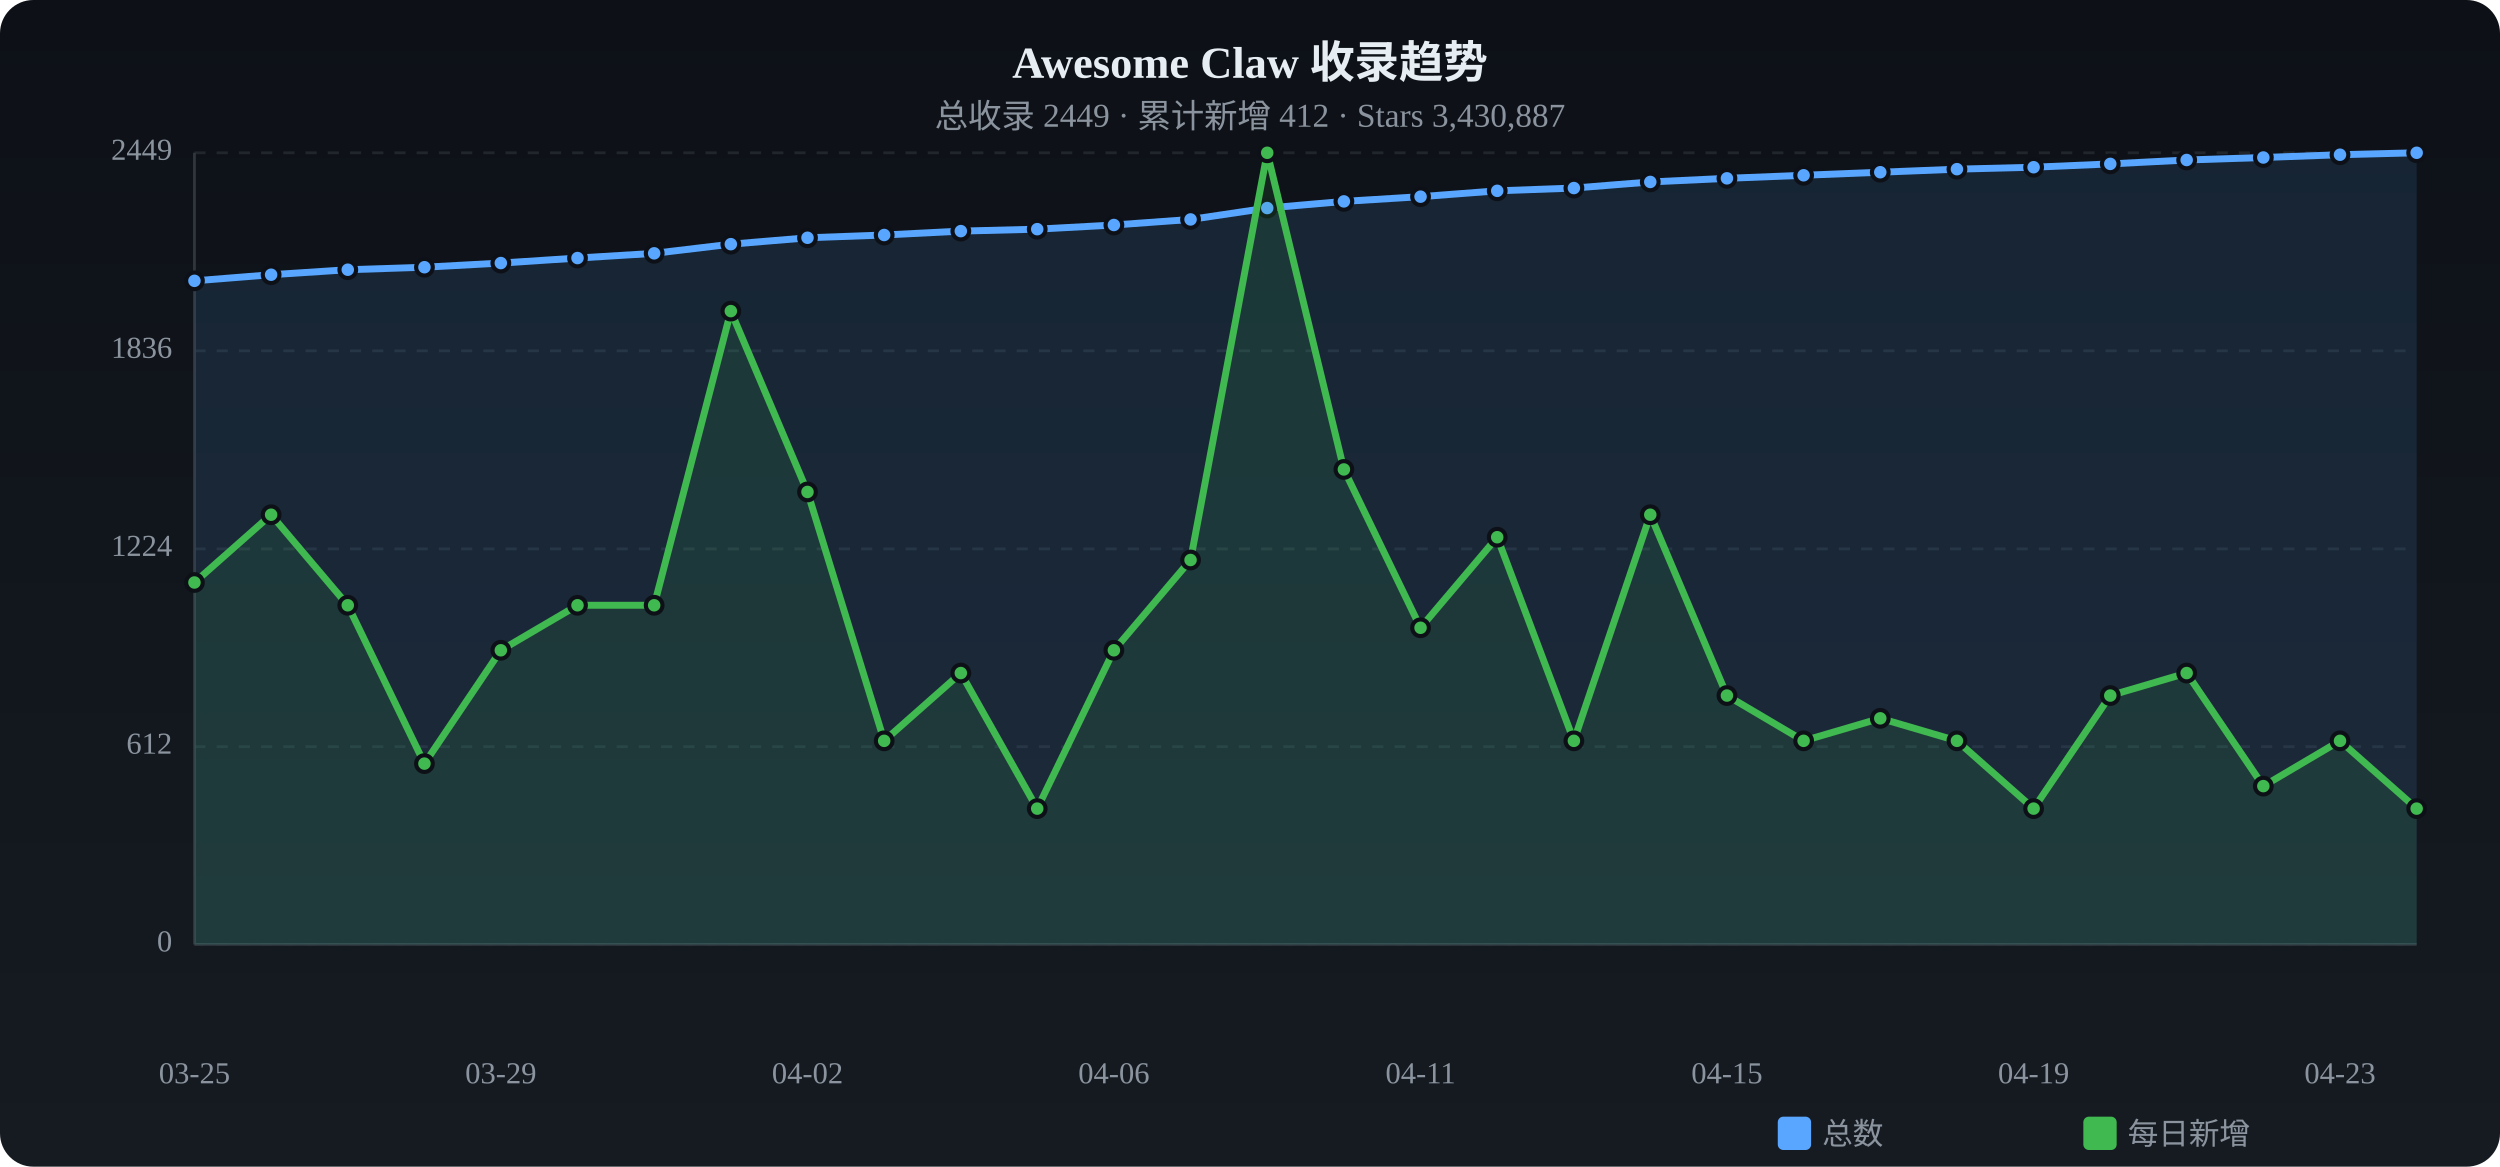
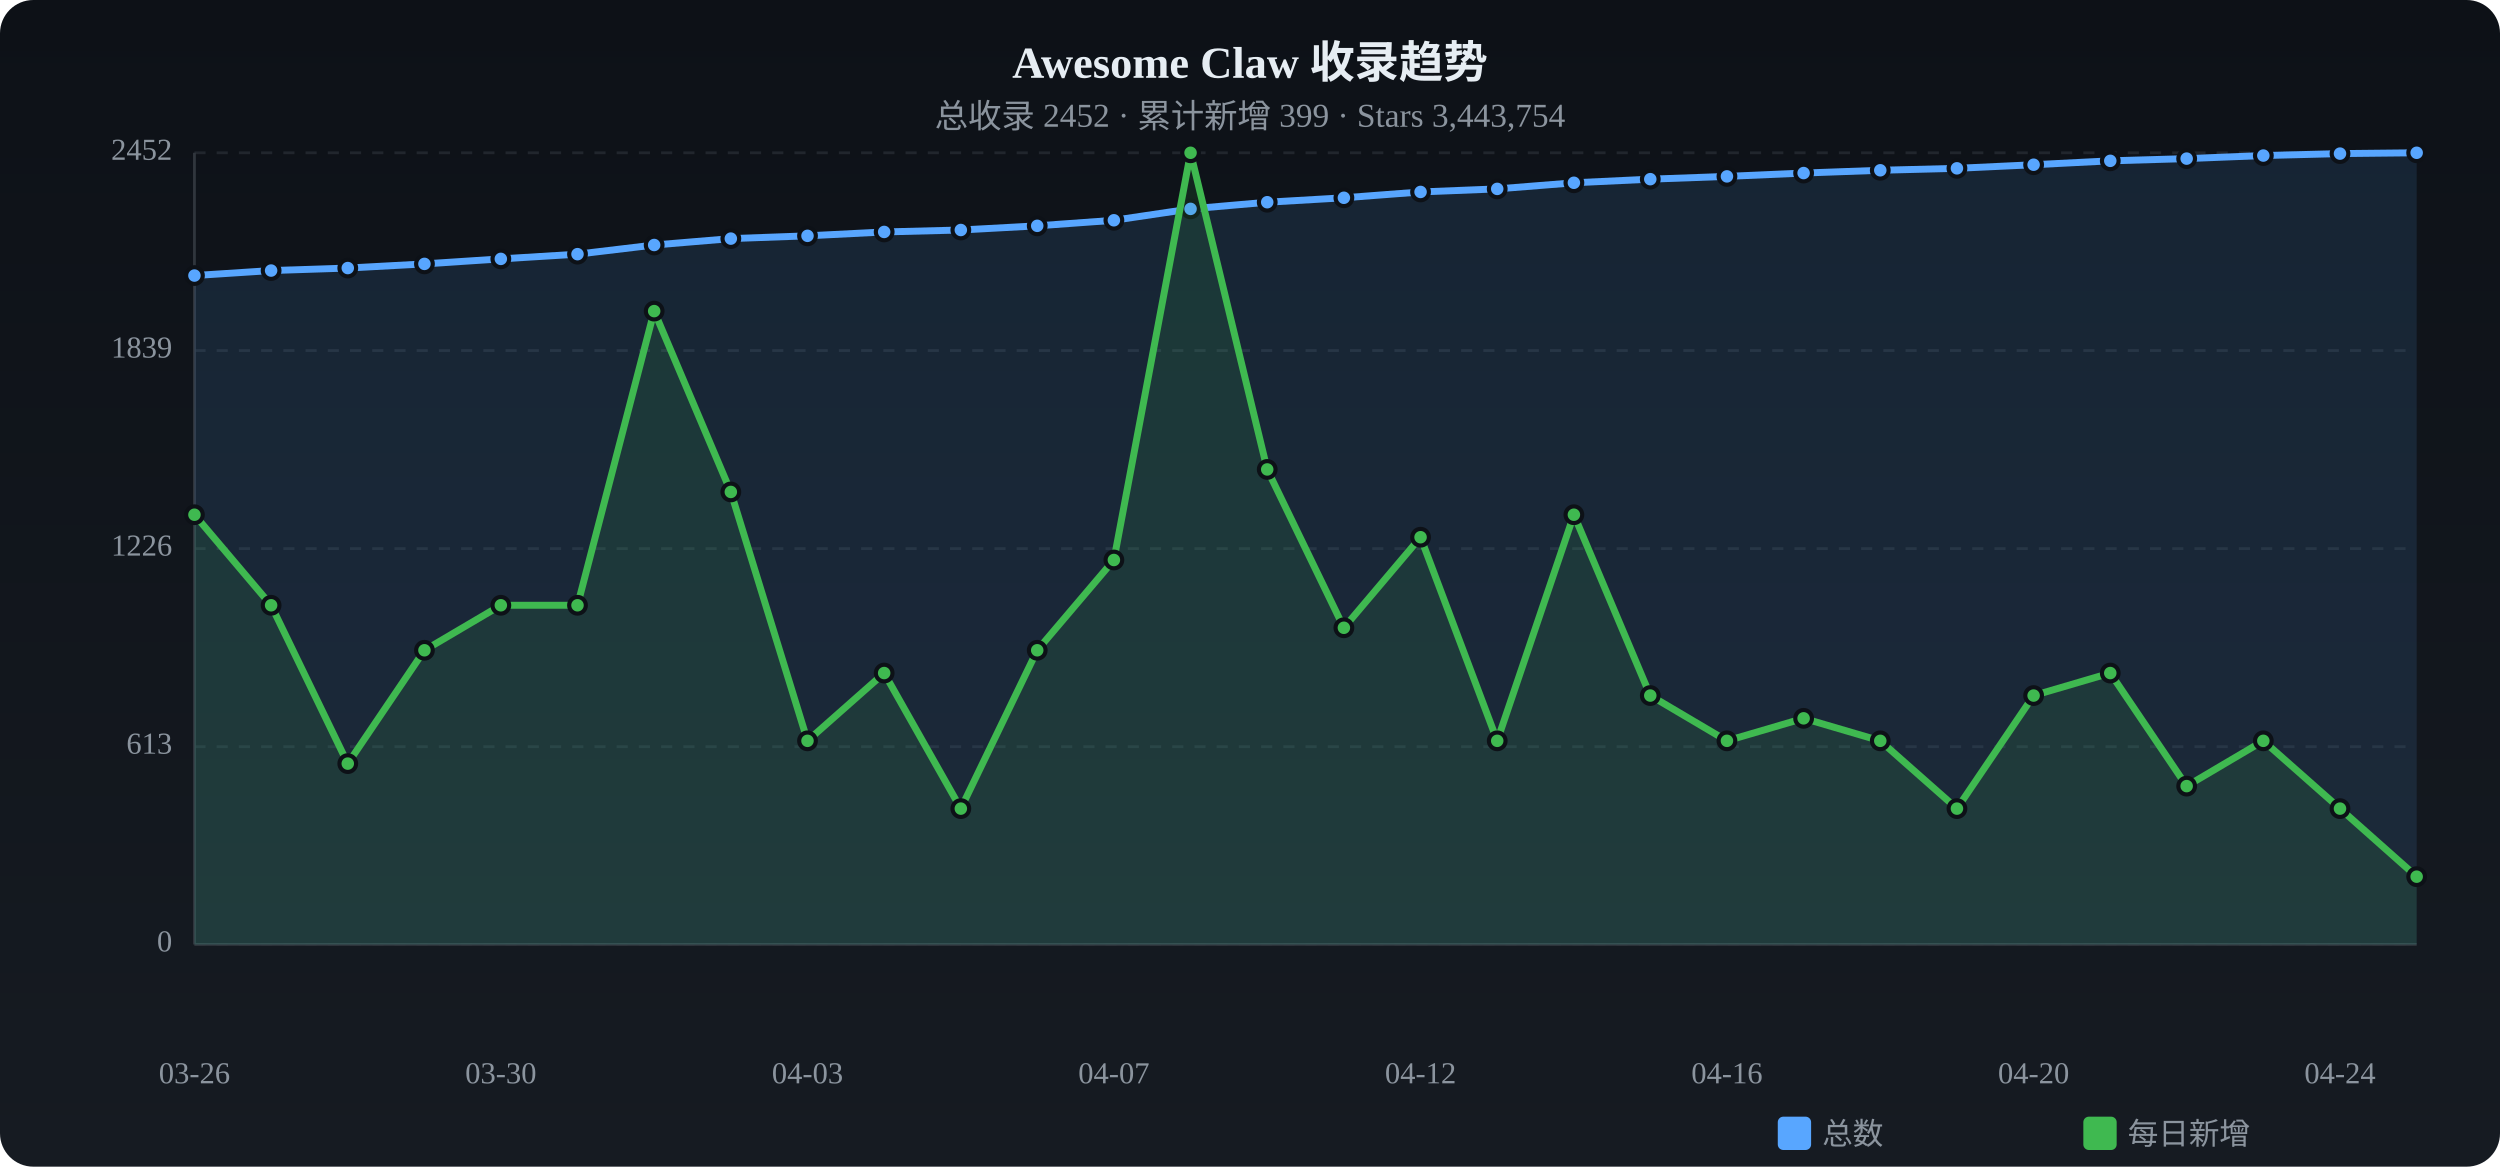
<svg xmlns="http://www.w3.org/2000/svg" viewBox="0 0 900 420" width="900" height="420">
  <defs>
    <linearGradient id="tbg" x1="0%" y1="0%" x2="0%" y2="100%">
      <stop offset="0%" stop-color="#0d1117" />
      <stop offset="100%" stop-color="#161b22" />
    </linearGradient>
  </defs>
  <rect width="900" height="420" rx="12" fill="url(#tbg)" />
  <text x="450.0" y="28" text-anchor="middle" fill="#e6edf3" font-size="16" font-weight="bold">Awesome Claw 收录趋势</text>
-   <text x="450.0" y="46" text-anchor="middle" fill="#8b949e" font-size="12">总收录 2449 · 累计新增 412 · Stars 3,430,887</text>
+   <text x="450.0" y="46" text-anchor="middle" fill="#8b949e" font-size="12">总收录 2452 · 累计新增 399 · Stars 3,443,754</text>
  <text x="62" y="340.0" text-anchor="end" fill="#8b949e" font-size="11" dominant-baseline="middle">0</text>
  <line x1="70" y1="340.0" x2="870" y2="340.0" stroke="#21262d" stroke-dasharray="4 4" />
-   <text x="62" y="268.8" text-anchor="end" fill="#8b949e" font-size="11" dominant-baseline="middle">612</text>
+   <text x="62" y="268.8" text-anchor="end" fill="#8b949e" font-size="11" dominant-baseline="middle">613</text>
  <line x1="70" y1="268.8" x2="870" y2="268.8" stroke="#21262d" stroke-dasharray="4 4" />
-   <text x="62" y="197.6" text-anchor="end" fill="#8b949e" font-size="11" dominant-baseline="middle">1224</text>
-   <line x1="70" y1="197.6" x2="870" y2="197.6" stroke="#21262d" stroke-dasharray="4 4" />
-   <text x="62" y="126.3" text-anchor="end" fill="#8b949e" font-size="11" dominant-baseline="middle">1836</text>
-   <line x1="70" y1="126.3" x2="870" y2="126.3" stroke="#21262d" stroke-dasharray="4 4" />
-   <text x="62" y="55.0" text-anchor="end" fill="#8b949e" font-size="11" dominant-baseline="middle">2449</text>
+   <text x="62" y="197.5" text-anchor="end" fill="#8b949e" font-size="11" dominant-baseline="middle">1226</text>
+   <line x1="70" y1="197.5" x2="870" y2="197.5" stroke="#21262d" stroke-dasharray="4 4" />
+   <text x="62" y="126.2" text-anchor="end" fill="#8b949e" font-size="11" dominant-baseline="middle">1839</text>
+   <line x1="70" y1="126.2" x2="870" y2="126.2" stroke="#21262d" stroke-dasharray="4 4" />
+   <text x="62" y="55.0" text-anchor="end" fill="#8b949e" font-size="11" dominant-baseline="middle">2452</text>
  <line x1="70" y1="55.0" x2="870" y2="55.0" stroke="#21262d" stroke-dasharray="4 4" />
  <line x1="70" y1="55" x2="70" y2="340" stroke="#30363d" />
  <line x1="70" y1="340" x2="870" y2="340" stroke="#30363d" />
-   <path d="M70.0,101.1 L97.6,98.9 L125.2,97.1 L152.8,96.2 L180.3,94.7 L207.9,92.9 L235.5,91.2 L263.1,87.9 L290.7,85.6 L318.3,84.6 L345.9,83.2 L373.4,82.5 L401.0,81.0 L428.6,79.0 L456.2,74.9 L483.8,72.5 L511.4,70.8 L539.0,68.7 L566.6,67.7 L594.1,65.5 L621.7,64.2 L649.3,63.1 L676.9,62.0 L704.5,60.9 L732.1,60.2 L759.7,59.0 L787.2,57.6 L814.8,56.7 L842.4,55.7 L870.0,55.0 L870.0,340 L70.0,340 Z" fill="#58a6ff" opacity="0.12" />
-   <polyline points="70.0,101.1 97.6,98.9 125.2,97.1 152.8,96.2 180.3,94.7 207.9,92.9 235.5,91.2 263.1,87.9 290.7,85.6 318.3,84.6 345.9,83.2 373.4,82.5 401.0,81.0 428.6,79.0 456.2,74.9 483.8,72.5 511.4,70.8 539.0,68.7 566.6,67.7 594.1,65.5 621.7,64.2 649.3,63.1 676.9,62.0 704.5,60.9 732.1,60.2 759.7,59.0 787.2,57.6 814.8,56.7 842.4,55.7 870.0,55.0" fill="none" stroke="#58a6ff" stroke-width="2.5" stroke-linecap="round" stroke-linejoin="round" />
-   <circle cx="70.0" cy="101.1" r="3" fill="#58a6ff" stroke="#0d1117" stroke-width="1.5" />
-   <circle cx="97.6" cy="98.9" r="3" fill="#58a6ff" stroke="#0d1117" stroke-width="1.5" />
-   <circle cx="125.2" cy="97.1" r="3" fill="#58a6ff" stroke="#0d1117" stroke-width="1.5" />
-   <circle cx="152.8" cy="96.2" r="3" fill="#58a6ff" stroke="#0d1117" stroke-width="1.5" />
-   <circle cx="180.3" cy="94.7" r="3" fill="#58a6ff" stroke="#0d1117" stroke-width="1.5" />
-   <circle cx="207.9" cy="92.9" r="3" fill="#58a6ff" stroke="#0d1117" stroke-width="1.5" />
-   <circle cx="235.5" cy="91.2" r="3" fill="#58a6ff" stroke="#0d1117" stroke-width="1.5" />
-   <circle cx="263.1" cy="87.9" r="3" fill="#58a6ff" stroke="#0d1117" stroke-width="1.5" />
-   <circle cx="290.7" cy="85.6" r="3" fill="#58a6ff" stroke="#0d1117" stroke-width="1.5" />
-   <circle cx="318.3" cy="84.6" r="3" fill="#58a6ff" stroke="#0d1117" stroke-width="1.5" />
-   <circle cx="345.9" cy="83.2" r="3" fill="#58a6ff" stroke="#0d1117" stroke-width="1.5" />
-   <circle cx="373.4" cy="82.5" r="3" fill="#58a6ff" stroke="#0d1117" stroke-width="1.5" />
-   <circle cx="401.0" cy="81.0" r="3" fill="#58a6ff" stroke="#0d1117" stroke-width="1.5" />
-   <circle cx="428.6" cy="79.0" r="3" fill="#58a6ff" stroke="#0d1117" stroke-width="1.5" />
-   <circle cx="456.2" cy="74.9" r="3" fill="#58a6ff" stroke="#0d1117" stroke-width="1.5" />
-   <circle cx="483.8" cy="72.5" r="3" fill="#58a6ff" stroke="#0d1117" stroke-width="1.5" />
-   <circle cx="511.4" cy="70.8" r="3" fill="#58a6ff" stroke="#0d1117" stroke-width="1.5" />
-   <circle cx="539.0" cy="68.7" r="3" fill="#58a6ff" stroke="#0d1117" stroke-width="1.5" />
-   <circle cx="566.6" cy="67.7" r="3" fill="#58a6ff" stroke="#0d1117" stroke-width="1.5" />
-   <circle cx="594.1" cy="65.5" r="3" fill="#58a6ff" stroke="#0d1117" stroke-width="1.5" />
-   <circle cx="621.7" cy="64.2" r="3" fill="#58a6ff" stroke="#0d1117" stroke-width="1.5" />
-   <circle cx="649.3" cy="63.1" r="3" fill="#58a6ff" stroke="#0d1117" stroke-width="1.5" />
-   <circle cx="676.9" cy="62.0" r="3" fill="#58a6ff" stroke="#0d1117" stroke-width="1.5" />
-   <circle cx="704.5" cy="60.9" r="3" fill="#58a6ff" stroke="#0d1117" stroke-width="1.5" />
-   <circle cx="732.1" cy="60.2" r="3" fill="#58a6ff" stroke="#0d1117" stroke-width="1.5" />
-   <circle cx="759.7" cy="59.0" r="3" fill="#58a6ff" stroke="#0d1117" stroke-width="1.5" />
-   <circle cx="787.2" cy="57.6" r="3" fill="#58a6ff" stroke="#0d1117" stroke-width="1.5" />
-   <circle cx="814.8" cy="56.7" r="3" fill="#58a6ff" stroke="#0d1117" stroke-width="1.5" />
-   <circle cx="842.4" cy="55.7" r="3" fill="#58a6ff" stroke="#0d1117" stroke-width="1.5" />
+   <path d="M70.0,99.2 L97.6,97.4 L125.2,96.5 L152.8,95.0 L180.3,93.2 L207.9,91.5 L235.5,88.2 L263.1,85.9 L290.7,84.9 L318.3,83.5 L345.9,82.8 L373.4,81.3 L401.0,79.3 L428.6,75.2 L456.2,72.8 L483.8,71.2 L511.4,69.1 L539.0,68.0 L566.6,65.8 L594.1,64.5 L621.7,63.5 L649.3,62.3 L676.9,61.3 L704.5,60.6 L732.1,59.3 L759.7,57.9 L787.2,57.1 L814.8,56.0 L842.4,55.3 L870.0,55.0 L870.0,340 L70.0,340 Z" fill="#58a6ff" opacity="0.12" />
+   <polyline points="70.0,99.2 97.6,97.4 125.2,96.5 152.8,95.0 180.3,93.2 207.9,91.5 235.5,88.2 263.1,85.9 290.7,84.9 318.3,83.5 345.9,82.8 373.4,81.3 401.0,79.3 428.6,75.2 456.2,72.8 483.8,71.2 511.4,69.1 539.0,68.0 566.6,65.8 594.1,64.5 621.7,63.5 649.3,62.3 676.9,61.3 704.5,60.6 732.1,59.3 759.7,57.9 787.2,57.1 814.8,56.0 842.4,55.3 870.0,55.0" fill="none" stroke="#58a6ff" stroke-width="2.5" stroke-linecap="round" stroke-linejoin="round" />
+   <circle cx="70.0" cy="99.2" r="3" fill="#58a6ff" stroke="#0d1117" stroke-width="1.5" />
+   <circle cx="97.6" cy="97.4" r="3" fill="#58a6ff" stroke="#0d1117" stroke-width="1.5" />
+   <circle cx="125.2" cy="96.5" r="3" fill="#58a6ff" stroke="#0d1117" stroke-width="1.5" />
+   <circle cx="152.8" cy="95.0" r="3" fill="#58a6ff" stroke="#0d1117" stroke-width="1.5" />
+   <circle cx="180.3" cy="93.2" r="3" fill="#58a6ff" stroke="#0d1117" stroke-width="1.5" />
+   <circle cx="207.9" cy="91.5" r="3" fill="#58a6ff" stroke="#0d1117" stroke-width="1.5" />
+   <circle cx="235.5" cy="88.2" r="3" fill="#58a6ff" stroke="#0d1117" stroke-width="1.5" />
+   <circle cx="263.1" cy="85.9" r="3" fill="#58a6ff" stroke="#0d1117" stroke-width="1.5" />
+   <circle cx="290.7" cy="84.9" r="3" fill="#58a6ff" stroke="#0d1117" stroke-width="1.5" />
+   <circle cx="318.3" cy="83.5" r="3" fill="#58a6ff" stroke="#0d1117" stroke-width="1.5" />
+   <circle cx="345.9" cy="82.8" r="3" fill="#58a6ff" stroke="#0d1117" stroke-width="1.5" />
+   <circle cx="373.4" cy="81.3" r="3" fill="#58a6ff" stroke="#0d1117" stroke-width="1.5" />
+   <circle cx="401.0" cy="79.3" r="3" fill="#58a6ff" stroke="#0d1117" stroke-width="1.5" />
+   <circle cx="428.6" cy="75.2" r="3" fill="#58a6ff" stroke="#0d1117" stroke-width="1.5" />
+   <circle cx="456.2" cy="72.8" r="3" fill="#58a6ff" stroke="#0d1117" stroke-width="1.5" />
+   <circle cx="483.8" cy="71.2" r="3" fill="#58a6ff" stroke="#0d1117" stroke-width="1.5" />
+   <circle cx="511.4" cy="69.1" r="3" fill="#58a6ff" stroke="#0d1117" stroke-width="1.5" />
+   <circle cx="539.0" cy="68.0" r="3" fill="#58a6ff" stroke="#0d1117" stroke-width="1.5" />
+   <circle cx="566.6" cy="65.8" r="3" fill="#58a6ff" stroke="#0d1117" stroke-width="1.5" />
+   <circle cx="594.1" cy="64.5" r="3" fill="#58a6ff" stroke="#0d1117" stroke-width="1.5" />
+   <circle cx="621.7" cy="63.5" r="3" fill="#58a6ff" stroke="#0d1117" stroke-width="1.5" />
+   <circle cx="649.3" cy="62.3" r="3" fill="#58a6ff" stroke="#0d1117" stroke-width="1.5" />
+   <circle cx="676.9" cy="61.3" r="3" fill="#58a6ff" stroke="#0d1117" stroke-width="1.5" />
+   <circle cx="704.5" cy="60.6" r="3" fill="#58a6ff" stroke="#0d1117" stroke-width="1.5" />
+   <circle cx="732.1" cy="59.3" r="3" fill="#58a6ff" stroke="#0d1117" stroke-width="1.5" />
+   <circle cx="759.7" cy="57.9" r="3" fill="#58a6ff" stroke="#0d1117" stroke-width="1.5" />
+   <circle cx="787.2" cy="57.1" r="3" fill="#58a6ff" stroke="#0d1117" stroke-width="1.5" />
+   <circle cx="814.8" cy="56.0" r="3" fill="#58a6ff" stroke="#0d1117" stroke-width="1.5" />
+   <circle cx="842.4" cy="55.3" r="3" fill="#58a6ff" stroke="#0d1117" stroke-width="1.5" />
  <circle cx="870.0" cy="55.0" r="3" fill="#58a6ff" stroke="#0d1117" stroke-width="1.5" />
-   <path d="M70.0,209.7 L97.6,185.3 L125.2,217.9 L152.8,274.9 L180.3,234.1 L207.9,217.9 L235.5,217.9 L263.1,112.0 L290.7,177.1 L318.3,266.7 L345.9,242.3 L373.4,291.1 L401.0,234.1 L428.6,201.6 L456.2,55.0 L483.8,169.0 L511.4,226.0 L539.0,193.4 L566.6,266.7 L594.1,185.3 L621.7,250.4 L649.3,266.7 L676.9,258.6 L704.5,266.7 L732.1,291.1 L759.7,250.4 L787.2,242.3 L814.8,283.0 L842.4,266.7 L870.0,291.1 L870.0,340 L70.0,340 Z" fill="#3fb950" opacity="0.12" />
-   <polyline points="70.0,209.7 97.6,185.3 125.2,217.9 152.8,274.9 180.3,234.1 207.9,217.9 235.5,217.9 263.1,112.0 290.7,177.1 318.3,266.7 345.9,242.3 373.4,291.1 401.0,234.1 428.6,201.6 456.2,55.0 483.8,169.0 511.4,226.0 539.0,193.4 566.6,266.7 594.1,185.3 621.7,250.4 649.3,266.7 676.9,258.6 704.5,266.7 732.1,291.1 759.7,250.4 787.2,242.3 814.8,283.0 842.4,266.7 870.0,291.1" fill="none" stroke="#3fb950" stroke-width="2.5" stroke-linecap="round" stroke-linejoin="round" />
-   <circle cx="70.0" cy="209.7" r="3" fill="#3fb950" stroke="#0d1117" stroke-width="1.5" />
-   <circle cx="97.6" cy="185.3" r="3" fill="#3fb950" stroke="#0d1117" stroke-width="1.5" />
-   <circle cx="125.2" cy="217.9" r="3" fill="#3fb950" stroke="#0d1117" stroke-width="1.5" />
-   <circle cx="152.8" cy="274.9" r="3" fill="#3fb950" stroke="#0d1117" stroke-width="1.5" />
-   <circle cx="180.3" cy="234.1" r="3" fill="#3fb950" stroke="#0d1117" stroke-width="1.5" />
+   <path d="M70.0,185.3 L97.6,217.9 L125.2,274.9 L152.8,234.1 L180.3,217.9 L207.9,217.9 L235.5,112.0 L263.1,177.1 L290.7,266.7 L318.3,242.3 L345.9,291.1 L373.4,234.1 L401.0,201.6 L428.6,55.0 L456.2,169.0 L483.8,226.0 L511.4,193.4 L539.0,266.7 L566.6,185.3 L594.1,250.4 L621.7,266.7 L649.3,258.6 L676.9,266.7 L704.5,291.1 L732.1,250.4 L759.7,242.3 L787.2,283.0 L814.8,266.7 L842.4,291.1 L870.0,315.6 L870.0,340 L70.0,340 Z" fill="#3fb950" opacity="0.12" />
+   <polyline points="70.0,185.3 97.6,217.9 125.2,274.9 152.8,234.1 180.3,217.9 207.9,217.9 235.5,112.0 263.1,177.1 290.7,266.7 318.3,242.3 345.9,291.1 373.4,234.1 401.0,201.6 428.6,55.0 456.2,169.0 483.8,226.0 511.4,193.4 539.0,266.7 566.6,185.3 594.1,250.4 621.7,266.7 649.3,258.6 676.9,266.7 704.5,291.1 732.1,250.4 759.7,242.3 787.2,283.0 814.8,266.7 842.4,291.1 870.0,315.6" fill="none" stroke="#3fb950" stroke-width="2.5" stroke-linecap="round" stroke-linejoin="round" />
+   <circle cx="70.0" cy="185.3" r="3" fill="#3fb950" stroke="#0d1117" stroke-width="1.5" />
+   <circle cx="97.6" cy="217.9" r="3" fill="#3fb950" stroke="#0d1117" stroke-width="1.5" />
+   <circle cx="125.2" cy="274.9" r="3" fill="#3fb950" stroke="#0d1117" stroke-width="1.5" />
+   <circle cx="152.8" cy="234.1" r="3" fill="#3fb950" stroke="#0d1117" stroke-width="1.5" />
+   <circle cx="180.3" cy="217.9" r="3" fill="#3fb950" stroke="#0d1117" stroke-width="1.5" />
  <circle cx="207.9" cy="217.9" r="3" fill="#3fb950" stroke="#0d1117" stroke-width="1.5" />
-   <circle cx="235.5" cy="217.9" r="3" fill="#3fb950" stroke="#0d1117" stroke-width="1.5" />
-   <circle cx="263.1" cy="112.0" r="3" fill="#3fb950" stroke="#0d1117" stroke-width="1.5" />
-   <circle cx="290.7" cy="177.1" r="3" fill="#3fb950" stroke="#0d1117" stroke-width="1.5" />
-   <circle cx="318.3" cy="266.7" r="3" fill="#3fb950" stroke="#0d1117" stroke-width="1.5" />
-   <circle cx="345.9" cy="242.3" r="3" fill="#3fb950" stroke="#0d1117" stroke-width="1.5" />
-   <circle cx="373.4" cy="291.1" r="3" fill="#3fb950" stroke="#0d1117" stroke-width="1.5" />
-   <circle cx="401.0" cy="234.1" r="3" fill="#3fb950" stroke="#0d1117" stroke-width="1.5" />
-   <circle cx="428.6" cy="201.6" r="3" fill="#3fb950" stroke="#0d1117" stroke-width="1.5" />
-   <circle cx="456.2" cy="55.0" r="3" fill="#3fb950" stroke="#0d1117" stroke-width="1.5" />
-   <circle cx="483.8" cy="169.0" r="3" fill="#3fb950" stroke="#0d1117" stroke-width="1.5" />
-   <circle cx="511.4" cy="226.0" r="3" fill="#3fb950" stroke="#0d1117" stroke-width="1.5" />
-   <circle cx="539.0" cy="193.4" r="3" fill="#3fb950" stroke="#0d1117" stroke-width="1.5" />
-   <circle cx="566.6" cy="266.7" r="3" fill="#3fb950" stroke="#0d1117" stroke-width="1.5" />
-   <circle cx="594.1" cy="185.3" r="3" fill="#3fb950" stroke="#0d1117" stroke-width="1.5" />
-   <circle cx="621.7" cy="250.4" r="3" fill="#3fb950" stroke="#0d1117" stroke-width="1.5" />
-   <circle cx="649.3" cy="266.7" r="3" fill="#3fb950" stroke="#0d1117" stroke-width="1.5" />
-   <circle cx="676.9" cy="258.6" r="3" fill="#3fb950" stroke="#0d1117" stroke-width="1.5" />
-   <circle cx="704.5" cy="266.7" r="3" fill="#3fb950" stroke="#0d1117" stroke-width="1.5" />
-   <circle cx="732.1" cy="291.1" r="3" fill="#3fb950" stroke="#0d1117" stroke-width="1.5" />
-   <circle cx="759.7" cy="250.4" r="3" fill="#3fb950" stroke="#0d1117" stroke-width="1.5" />
-   <circle cx="787.2" cy="242.3" r="3" fill="#3fb950" stroke="#0d1117" stroke-width="1.5" />
-   <circle cx="814.8" cy="283.0" r="3" fill="#3fb950" stroke="#0d1117" stroke-width="1.5" />
-   <circle cx="842.4" cy="266.7" r="3" fill="#3fb950" stroke="#0d1117" stroke-width="1.5" />
-   <circle cx="870.0" cy="291.1" r="3" fill="#3fb950" stroke="#0d1117" stroke-width="1.5" />
-   <text x="70.0" y="390" text-anchor="middle" fill="#8b949e" font-size="11">03-25</text>
-   <text x="180.3" y="390" text-anchor="middle" fill="#8b949e" font-size="11">03-29</text>
-   <text x="290.7" y="390" text-anchor="middle" fill="#8b949e" font-size="11">04-02</text>
-   <text x="401.0" y="390" text-anchor="middle" fill="#8b949e" font-size="11">04-06</text>
-   <text x="511.4" y="390" text-anchor="middle" fill="#8b949e" font-size="11">04-11</text>
-   <text x="621.7" y="390" text-anchor="middle" fill="#8b949e" font-size="11">04-15</text>
-   <text x="732.1" y="390" text-anchor="middle" fill="#8b949e" font-size="11">04-19</text>
-   <text x="842.4" y="390" text-anchor="middle" fill="#8b949e" font-size="11">04-23</text>
+   <circle cx="235.5" cy="112.0" r="3" fill="#3fb950" stroke="#0d1117" stroke-width="1.5" />
+   <circle cx="263.1" cy="177.1" r="3" fill="#3fb950" stroke="#0d1117" stroke-width="1.5" />
+   <circle cx="290.7" cy="266.7" r="3" fill="#3fb950" stroke="#0d1117" stroke-width="1.5" />
+   <circle cx="318.3" cy="242.3" r="3" fill="#3fb950" stroke="#0d1117" stroke-width="1.5" />
+   <circle cx="345.9" cy="291.1" r="3" fill="#3fb950" stroke="#0d1117" stroke-width="1.5" />
+   <circle cx="373.4" cy="234.1" r="3" fill="#3fb950" stroke="#0d1117" stroke-width="1.5" />
+   <circle cx="401.0" cy="201.6" r="3" fill="#3fb950" stroke="#0d1117" stroke-width="1.5" />
+   <circle cx="428.6" cy="55.0" r="3" fill="#3fb950" stroke="#0d1117" stroke-width="1.5" />
+   <circle cx="456.2" cy="169.0" r="3" fill="#3fb950" stroke="#0d1117" stroke-width="1.5" />
+   <circle cx="483.8" cy="226.0" r="3" fill="#3fb950" stroke="#0d1117" stroke-width="1.5" />
+   <circle cx="511.4" cy="193.4" r="3" fill="#3fb950" stroke="#0d1117" stroke-width="1.5" />
+   <circle cx="539.0" cy="266.7" r="3" fill="#3fb950" stroke="#0d1117" stroke-width="1.5" />
+   <circle cx="566.6" cy="185.3" r="3" fill="#3fb950" stroke="#0d1117" stroke-width="1.5" />
+   <circle cx="594.1" cy="250.4" r="3" fill="#3fb950" stroke="#0d1117" stroke-width="1.5" />
+   <circle cx="621.7" cy="266.7" r="3" fill="#3fb950" stroke="#0d1117" stroke-width="1.5" />
+   <circle cx="649.3" cy="258.6" r="3" fill="#3fb950" stroke="#0d1117" stroke-width="1.5" />
+   <circle cx="676.9" cy="266.7" r="3" fill="#3fb950" stroke="#0d1117" stroke-width="1.5" />
+   <circle cx="704.5" cy="291.1" r="3" fill="#3fb950" stroke="#0d1117" stroke-width="1.5" />
+   <circle cx="732.1" cy="250.4" r="3" fill="#3fb950" stroke="#0d1117" stroke-width="1.5" />
+   <circle cx="759.7" cy="242.3" r="3" fill="#3fb950" stroke="#0d1117" stroke-width="1.5" />
+   <circle cx="787.2" cy="283.0" r="3" fill="#3fb950" stroke="#0d1117" stroke-width="1.5" />
+   <circle cx="814.8" cy="266.7" r="3" fill="#3fb950" stroke="#0d1117" stroke-width="1.5" />
+   <circle cx="842.4" cy="291.1" r="3" fill="#3fb950" stroke="#0d1117" stroke-width="1.5" />
+   <circle cx="870.0" cy="315.6" r="3" fill="#3fb950" stroke="#0d1117" stroke-width="1.5" />
+   <text x="70.0" y="390" text-anchor="middle" fill="#8b949e" font-size="11">03-26</text>
+   <text x="180.3" y="390" text-anchor="middle" fill="#8b949e" font-size="11">03-30</text>
+   <text x="290.7" y="390" text-anchor="middle" fill="#8b949e" font-size="11">04-03</text>
+   <text x="401.0" y="390" text-anchor="middle" fill="#8b949e" font-size="11">04-07</text>
+   <text x="511.4" y="390" text-anchor="middle" fill="#8b949e" font-size="11">04-12</text>
+   <text x="621.7" y="390" text-anchor="middle" fill="#8b949e" font-size="11">04-16</text>
+   <text x="732.1" y="390" text-anchor="middle" fill="#8b949e" font-size="11">04-20</text>
+   <text x="842.4" y="390" text-anchor="middle" fill="#8b949e" font-size="11">04-24</text>
  <rect x="640" y="402" width="12" height="12" rx="2" fill="#58a6ff" />
  <text x="656" y="412" fill="#8b949e" font-size="11">总数</text>
  <rect x="750" y="402" width="12" height="12" rx="2" fill="#3fb950" />
  <text x="766" y="412" fill="#8b949e" font-size="11">每日新增</text>
</svg>
